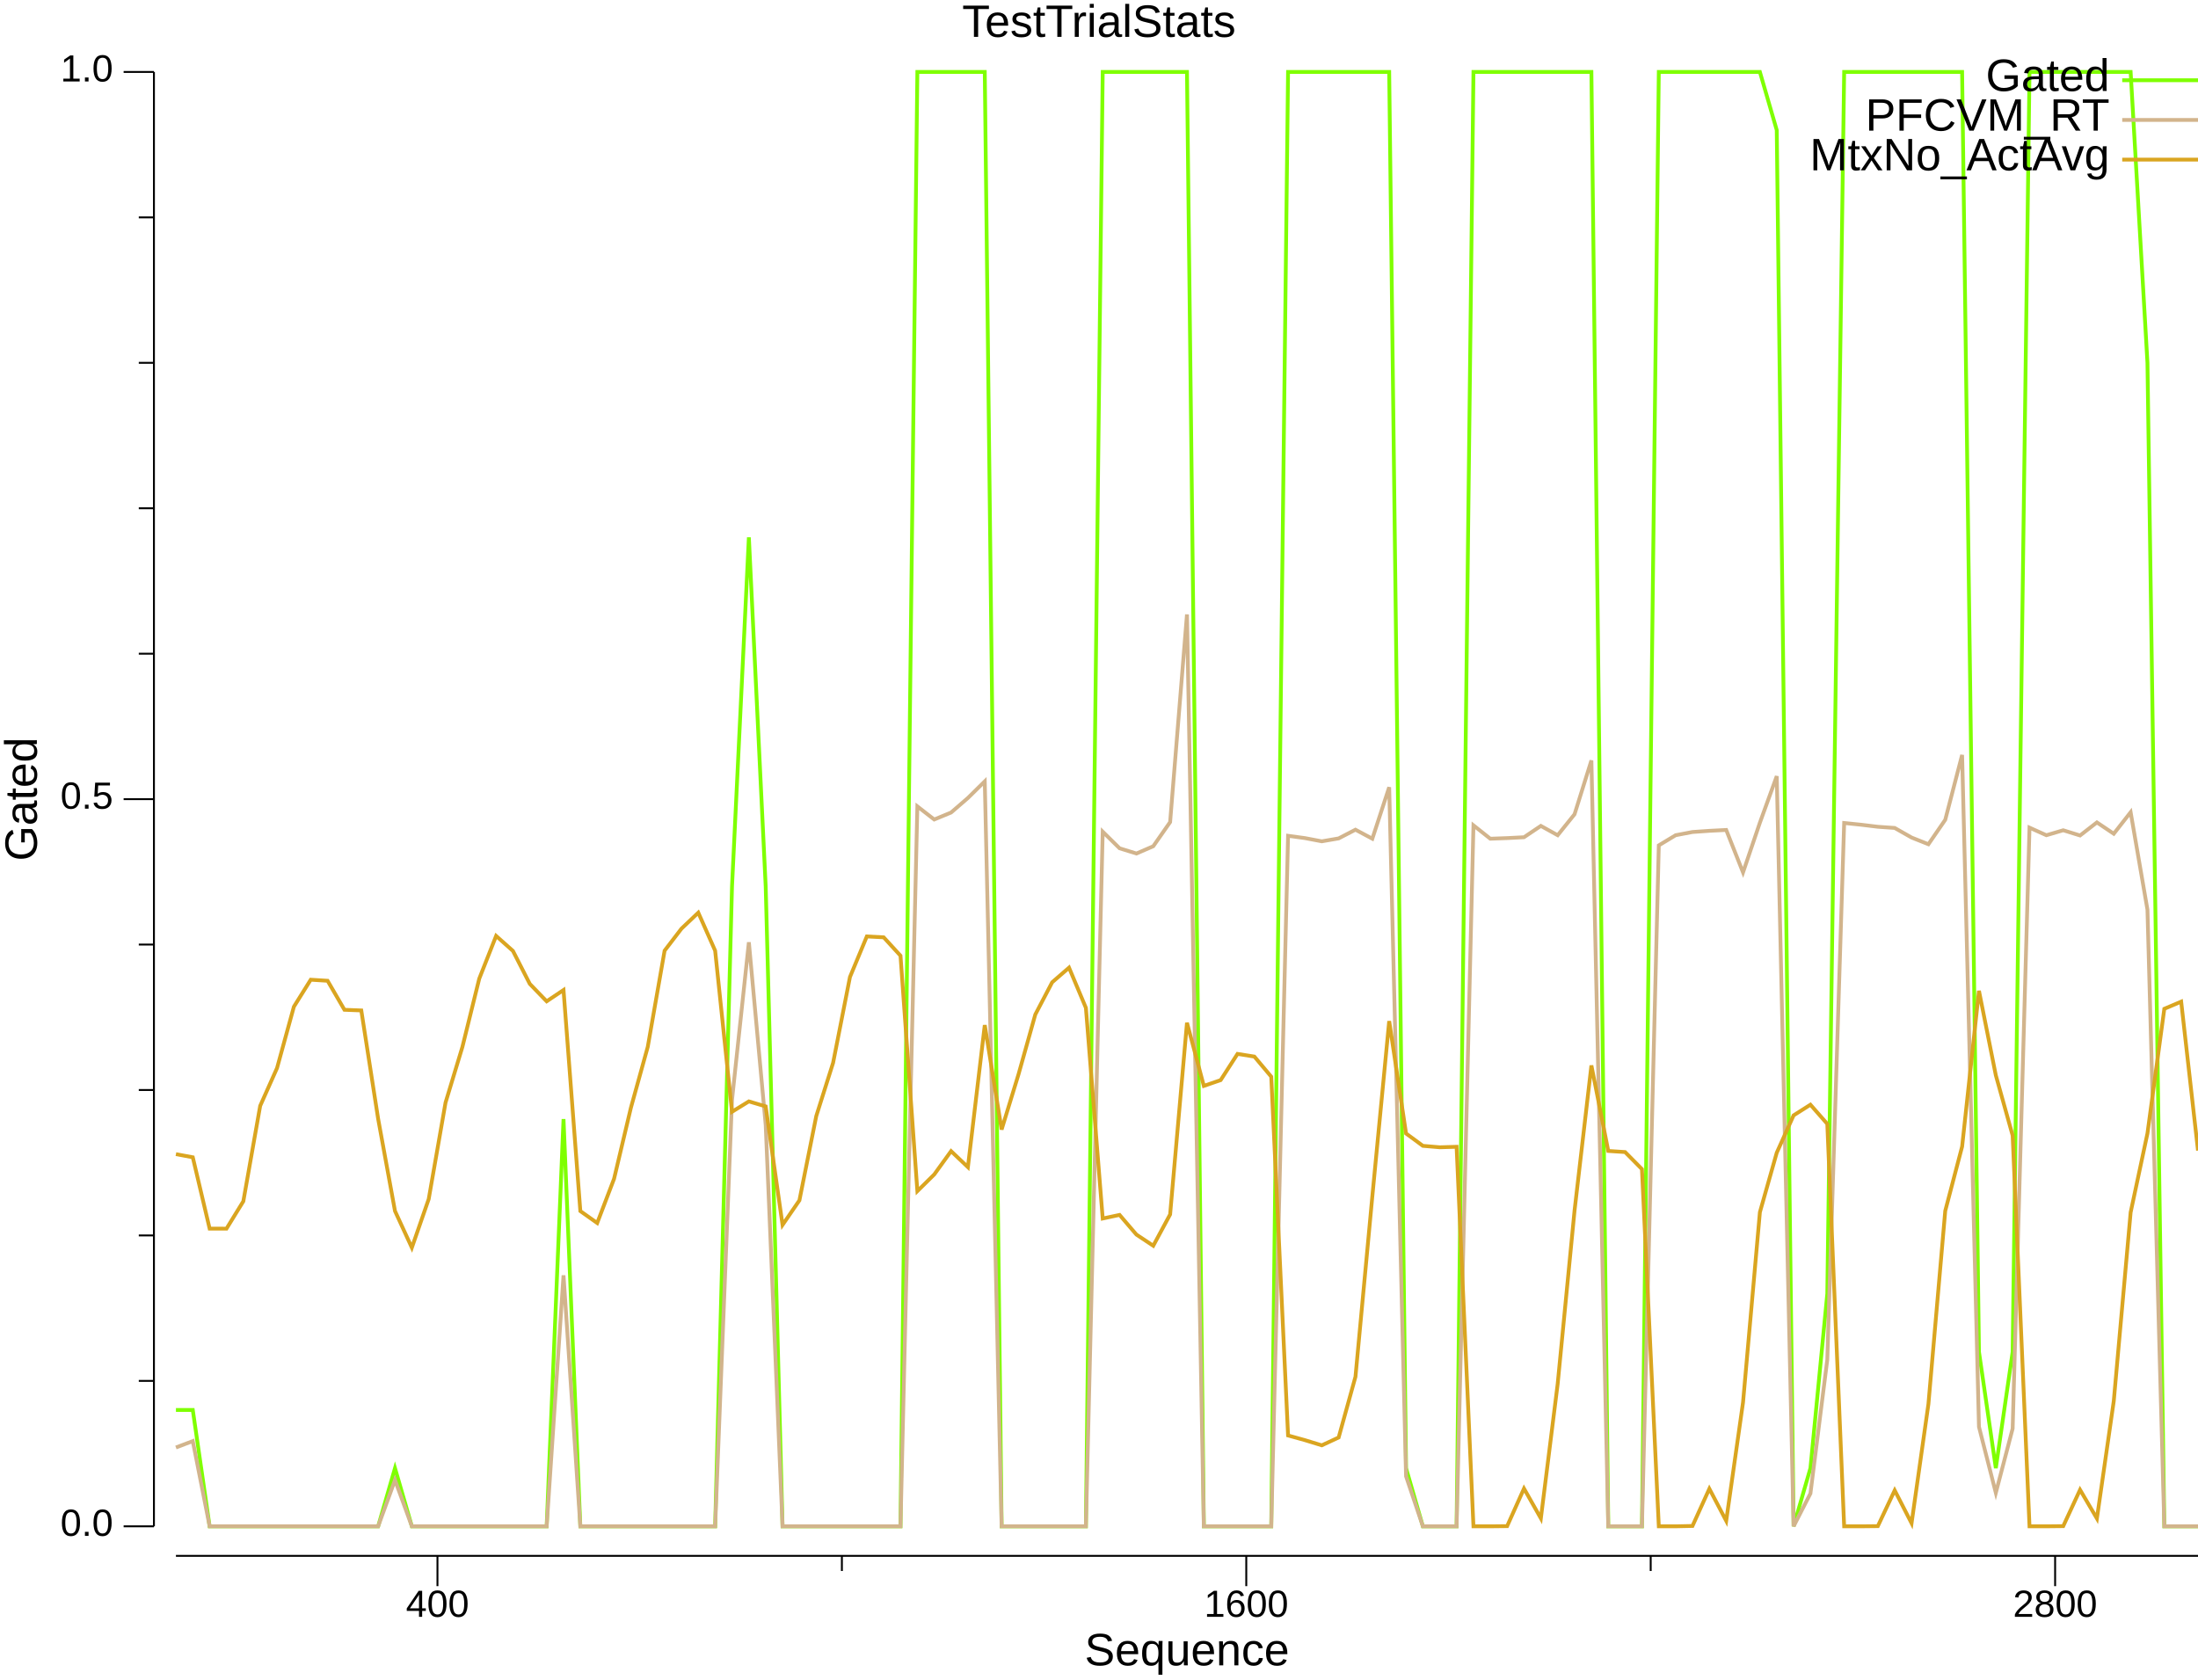
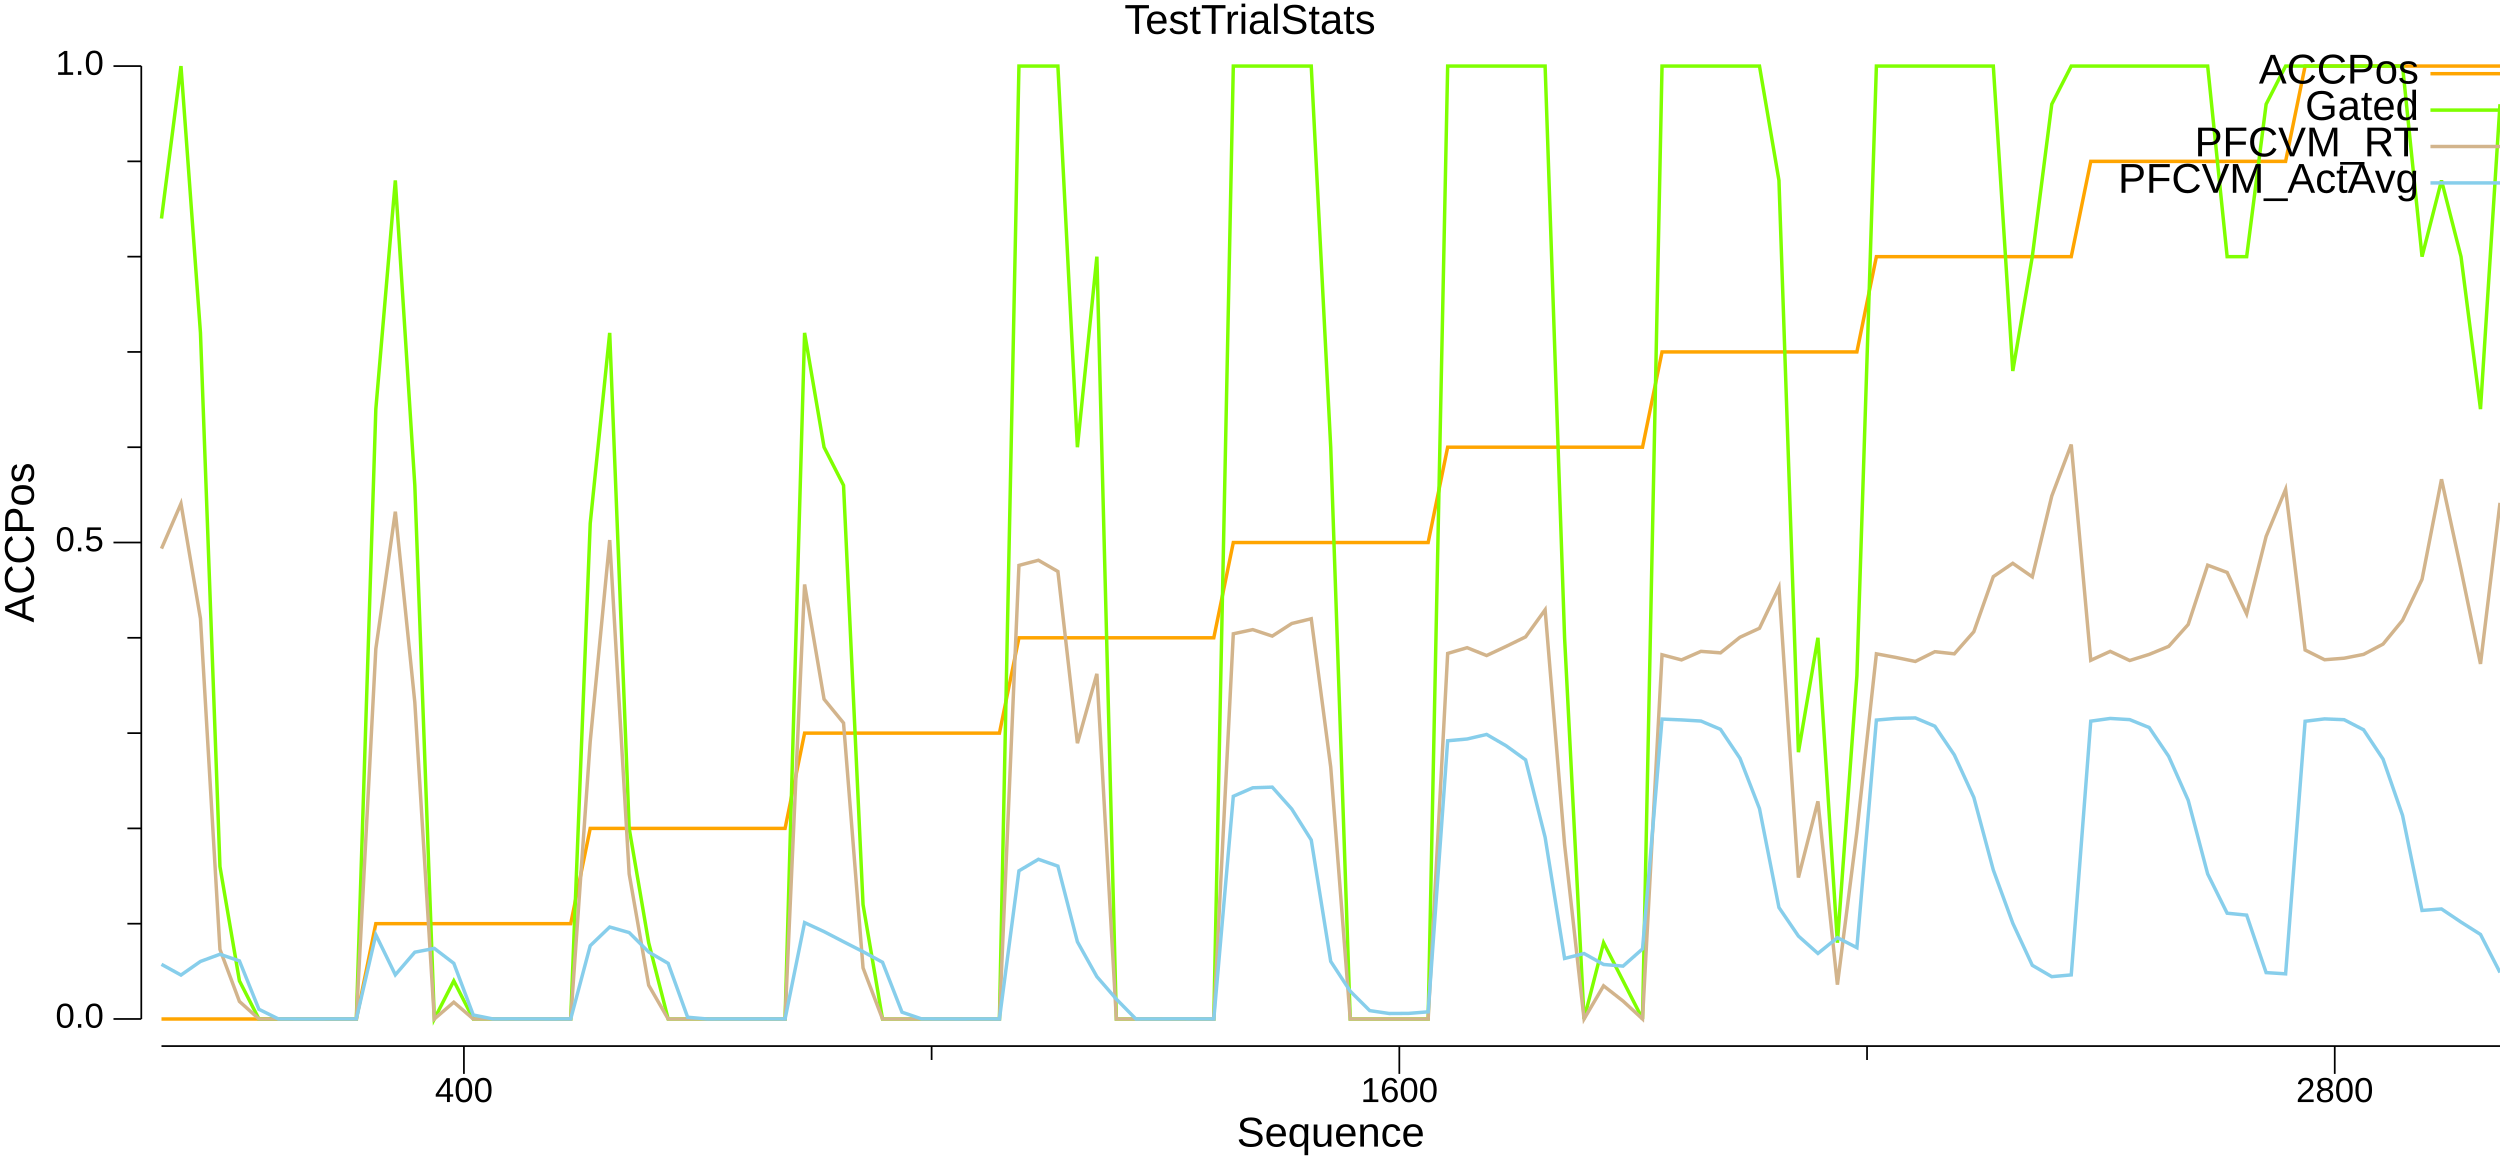
- <svg xmlns="http://www.w3.org/2000/svg" width="580.12pt" height="443.25pt" viewBox="0 0 580.12 443.25">
-   <g transform="scale(1, -1) translate(0, -443.25)">
-     <text x="253.94" y="-433.52" transform="scale(1, -1)" style="font-family:Liberation Sans;font-variant:normal;font-weight:normal;font-style:normal;font-size:12px">TestTrialStats</text>
-     <text x="286.26" y="-3.68" transform="scale(1, -1)" style="font-family:Liberation Sans;font-variant:normal;font-weight:normal;font-style:normal;font-size:12px">Sequence</text>
-     <text x="107.12" y="-16.473" transform="scale(1, -1)" style="font-family:Liberation Sans;font-variant:normal;font-weight:normal;font-style:normal;font-size:10px">400</text>
-     <text x="317.81" y="-16.473" transform="scale(1, -1)" style="font-family:Liberation Sans;font-variant:normal;font-weight:normal;font-style:normal;font-size:10px">1600</text>
-     <text x="531.29" y="-16.473" transform="scale(1, -1)" style="font-family:Liberation Sans;font-variant:normal;font-weight:normal;font-style:normal;font-size:10px">2800</text>
-     <path d="M115.46,24.578L115.46,32.578" style="fill:none;stroke:#000000;stroke-width:0.5" />
-     <path d="M328.93,24.578L328.93,32.578" style="fill:none;stroke:#000000;stroke-width:0.5" />
-     <path d="M542.41,24.578L542.41,32.578" style="fill:none;stroke:#000000;stroke-width:0.5" />
-     <path d="M222.2,28.578L222.2,32.578" style="fill:none;stroke:#000000;stroke-width:0.5" />
-     <path d="M435.67,28.578L435.67,32.578" style="fill:none;stroke:#000000;stroke-width:0.5" />
-     <path d="M46.435,32.578L580.12,32.578" style="fill:none;stroke:#000000;stroke-width:0.5" />
+ <svg xmlns="http://www.w3.org/2000/svg" width="718.88pt" height="333.38pt" viewBox="0 0 718.88 333.38">
+   <g transform="scale(1, -1) translate(0, -333.38)">
+     <text x="323.32" y="-323.65" transform="scale(1, -1)" style="font-family:Liberation Sans;font-variant:normal;font-weight:normal;font-style:normal;font-size:12px">TestTrialStats</text>
+     <text x="355.63" y="-3.68" transform="scale(1, -1)" style="font-family:Liberation Sans;font-variant:normal;font-weight:normal;font-style:normal;font-size:12px">Sequence</text>
+     <text x="125.06" y="-16.473" transform="scale(1, -1)" style="font-family:Liberation Sans;font-variant:normal;font-weight:normal;font-style:normal;font-size:10px">400</text>
+     <text x="391.26" y="-16.473" transform="scale(1, -1)" style="font-family:Liberation Sans;font-variant:normal;font-weight:normal;font-style:normal;font-size:10px">1600</text>
+     <text x="660.23" y="-16.473" transform="scale(1, -1)" style="font-family:Liberation Sans;font-variant:normal;font-weight:normal;font-style:normal;font-size:10px">2800</text>
+     <path d="M133.4,24.578L133.4,32.578" style="fill:none;stroke:#000000;stroke-width:0.5" />
+     <path d="M402.38,24.578L402.38,32.578" style="fill:none;stroke:#000000;stroke-width:0.5" />
+     <path d="M671.36,24.578L671.36,32.578" style="fill:none;stroke:#000000;stroke-width:0.5" />
+     <path d="M267.89,28.578L267.89,32.578" style="fill:none;stroke:#000000;stroke-width:0.5" />
+     <path d="M536.87,28.578L536.87,32.578" style="fill:none;stroke:#000000;stroke-width:0.5" />
+     <path d="M46.435,32.578L718.88,32.578" style="fill:none;stroke:#000000;stroke-width:0.5" />
    <g transform="rotate(90)">
-       <text x="215.97" y="9.727" transform="scale(1, -1)" style="font-family:Liberation Sans;font-variant:normal;font-weight:normal;font-style:normal;font-size:12px">Gated</text>
+       <text x="154.37" y="9.727" transform="scale(1, -1)" style="font-family:Liberation Sans;font-variant:normal;font-weight:normal;font-style:normal;font-size:12px">ACCPos</text>
    </g>
    <text x="15.949" y="-37.852" transform="scale(1, -1)" style="font-family:Liberation Sans;font-variant:normal;font-weight:normal;font-style:normal;font-size:10px">0.0</text>
-     <text x="15.949" y="-229.79" transform="scale(1, -1)" style="font-family:Liberation Sans;font-variant:normal;font-weight:normal;font-style:normal;font-size:10px">0.5</text>
-     <text x="15.949" y="-421.74" transform="scale(1, -1)" style="font-family:Liberation Sans;font-variant:normal;font-weight:normal;font-style:normal;font-size:10px">1.0</text>
+     <text x="15.949" y="-174.86" transform="scale(1, -1)" style="font-family:Liberation Sans;font-variant:normal;font-weight:normal;font-style:normal;font-size:10px">0.5</text>
+     <text x="15.949" y="-311.86" transform="scale(1, -1)" style="font-family:Liberation Sans;font-variant:normal;font-weight:normal;font-style:normal;font-size:10px">1.0</text>
    <path d="M32.629,40.371L40.629,40.371" style="fill:none;stroke:#000000;stroke-width:0.5" />
-     <path d="M32.629,232.31L40.629,232.31" style="fill:none;stroke:#000000;stroke-width:0.5" />
-     <path d="M32.629,424.26L40.629,424.26" style="fill:none;stroke:#000000;stroke-width:0.5" />
-     <path d="M36.629,78.76L40.629,78.76" style="fill:none;stroke:#000000;stroke-width:0.5" />
-     <path d="M36.629,117.15L40.629,117.15" style="fill:none;stroke:#000000;stroke-width:0.5" />
-     <path d="M36.629,155.54L40.629,155.54" style="fill:none;stroke:#000000;stroke-width:0.5" />
-     <path d="M36.629,193.93L40.629,193.93" style="fill:none;stroke:#000000;stroke-width:0.5" />
-     <path d="M36.629,270.7L40.629,270.7" style="fill:none;stroke:#000000;stroke-width:0.5" />
-     <path d="M36.629,309.09L40.629,309.09" style="fill:none;stroke:#000000;stroke-width:0.5" />
-     <path d="M36.629,347.48L40.629,347.48" style="fill:none;stroke:#000000;stroke-width:0.5" />
-     <path d="M36.629,385.87L40.629,385.87" style="fill:none;stroke:#000000;stroke-width:0.5" />
-     <path d="M40.629,40.371L40.629,424.26" style="fill:none;stroke:#000000;stroke-width:0.5" />
-     <path d="M46.435,71.082L50.882,71.082L55.329,40.371L59.777,40.371L64.224,40.371L68.672,40.371L73.119,40.371L77.567,40.371L82.014,40.371L86.461,40.371L90.909,40.371L95.356,40.371L99.804,40.371L104.25,55.727L108.7,40.371L113.15,40.371L117.59,40.371L122.04,40.371L126.49,40.371L130.94,40.371L135.38,40.371L139.83,40.371L144.28,40.371L148.73,147.86L153.17,40.371L157.62,40.371L162.07,40.371L166.51,40.371L170.96,40.371L175.41,40.371L179.86,40.371L184.3,40.371L188.75,40.371L193.2,209.28L197.65,301.41L202.09,209.28L206.54,40.371L210.99,40.371L215.44,40.371L219.88,40.371L224.33,40.371L228.78,40.371L233.23,40.371L237.67,40.371L242.12,424.26L246.57,424.26L251.02,424.26L255.46,424.26L259.91,424.26L264.36,40.371L268.81,40.371L273.25,40.371L277.7,40.371L282.15,40.371L286.6,40.371L291.04,424.26L295.49,424.26L299.94,424.26L304.38,424.26L308.83,424.26L313.28,424.26L317.73,40.371L322.17,40.371L326.62,40.371L331.07,40.371L335.52,40.371L339.96,424.26L344.41,424.26L348.86,424.26L353.31,424.26L357.75,424.26L362.2,424.26L366.65,424.26L371.1,55.727L375.54,40.371L379.99,40.371L384.44,40.371L388.89,424.26L393.33,424.26L397.78,424.26L402.23,424.26L406.68,424.26L411.12,424.26L415.57,424.26L420.02,424.26L424.47,40.371L428.91,40.371L433.36,40.371L437.81,424.26L442.25,424.26L446.7,424.26L451.15,424.26L455.6,424.26L460.04,424.26L464.49,424.26L468.94,408.9L473.39,40.371L477.83,55.727L482.28,101.79L486.73,424.26L491.18,424.26L495.62,424.26L500.07,424.26L504.52,424.26L508.97,424.26L513.41,424.26L517.86,424.26L522.31,86.438L526.76,55.727L531.2,86.438L535.65,424.26L540.1,424.26L544.55,424.26L548.99,424.26L553.44,424.26L557.89,424.26L562.34,424.26L566.78,347.48L571.23,40.371L575.68,40.371L580.12,40.371" style="fill:none;stroke:#7FFF00" />
-     <path d="M46.435,61.178L50.882,62.867L55.329,40.371L59.777,40.371L64.224,40.371L68.672,40.371L73.119,40.371L77.567,40.371L82.014,40.371L86.461,40.371L90.909,40.371L95.356,40.371L99.804,40.371L104.25,52.579L108.7,40.371L113.15,40.371L117.59,40.371L122.04,40.371L126.49,40.371L130.94,40.371L135.38,40.371L139.83,40.371L144.28,40.371L148.73,106.63L153.17,40.371L157.62,40.371L162.07,40.371L166.51,40.371L170.96,40.371L175.41,40.371L179.86,40.371L184.3,40.371L188.75,40.371L193.2,152.93L197.65,194.54L202.09,146.32L206.54,40.371L210.99,40.371L215.44,40.371L219.88,40.371L224.33,40.371L228.78,40.371L233.23,40.371L237.67,40.371L242.12,230.4L246.57,226.94L251.02,228.78L255.46,232.62L259.91,237L264.36,40.371L268.81,40.371L273.25,40.371L277.7,40.371L282.15,40.371L286.6,40.371L291.04,223.72L295.49,219.34L299.94,217.96L304.38,219.88L308.83,226.25L313.28,281.07L317.73,40.371L322.17,40.371L326.62,40.371L331.07,40.371L335.52,40.371L339.96,222.64L344.41,222.03L348.86,221.18L353.31,221.95L357.75,224.25L362.2,221.87L366.65,235.46L371.1,53.577L375.54,40.371L379.99,40.371L384.44,40.371L388.89,225.4L393.33,221.87L397.78,222.03L402.23,222.26L406.68,225.25L411.12,222.79L415.57,228.32L420.02,242.53L424.47,40.371L428.91,40.371L433.36,40.371L437.81,220.11L442.25,222.79L446.7,223.64L451.15,223.95L455.6,224.18L460.04,212.97L464.49,226.1L468.94,238.38L473.39,40.371L477.83,49.047L482.28,84.365L486.73,226.02L491.18,225.56L495.62,225.02L500.07,224.71L504.52,222.18L508.97,220.41L513.41,226.86L517.86,243.98L522.31,66.629L526.76,49.2L531.2,66.168L535.65,224.79L540.1,222.79L544.55,224.1L548.99,222.72L553.44,226.17L557.89,223.18L562.34,228.86L566.78,203.14L571.23,40.371L575.68,40.371L580.12,40.371" style="fill:none;stroke:#D2B48C" />
-     <path d="M46.435,138.61L50.882,137.78L55.329,118.95L59.777,118.94L64.224,126.17L68.672,151.36L73.119,161.33L77.567,177.53L82.014,184.65L86.461,184.37L90.909,176.71L95.356,176.54L99.804,147.92L104.25,123.6L108.7,113.92L113.15,126.75L117.59,152.21L122.04,166.9L126.49,184.93L130.94,196.21L135.38,192.25L139.83,183.55L144.28,178.95L148.73,181.93L153.17,123.58L157.62,120.43L162.07,132.1L166.51,150.84L170.96,166.91L175.41,192.32L179.86,198.13L184.3,202.35L188.75,192.31L193.2,149.79L197.65,152.53L202.09,151.21L206.54,119.93L210.99,126.41L215.44,148.67L219.88,162.71L224.33,185.36L228.78,196.07L233.23,195.84L237.67,190.99L242.12,128.85L246.57,133.24L251.02,139.4L255.46,135.18L259.91,172.67L264.36,145.1L268.81,159.65L273.25,175.47L277.7,183.97L282.15,187.83L286.6,177.23L291.04,121.62L295.49,122.57L299.94,117.37L304.38,114.43L308.83,122.69L313.28,173.29L317.73,156.62L322.17,158.15L326.62,165.07L331.07,164.36L335.52,159.06L339.96,64.354L344.41,63.116L348.86,61.751L353.31,63.819L357.75,79.851L362.2,127.48L366.65,173.73L371.1,144.06L375.54,140.8L379.99,140.42L384.44,140.55L388.89,40.371L393.33,40.371L397.78,40.419L402.23,50.344L406.68,42.475L411.12,77.973L415.57,123.7L420.02,162.02L424.47,139.45L428.91,139.16L433.36,134.66L437.81,40.371L442.25,40.371L446.7,40.467L451.15,50.286L455.6,41.814L460.04,73.086L464.49,123.28L468.94,138.99L473.39,148.85L477.83,151.66L482.28,146.59L486.73,40.371L491.18,40.371L495.62,40.419L500.07,49.862L504.52,41.189L508.97,72.652L513.41,123.64L517.86,140.6L522.31,181.72L526.76,159.42L531.2,143.52L535.65,40.371L540.1,40.371L544.55,40.419L548.99,50.01L553.44,42.439L557.89,73.442L562.34,123.24L566.78,144.08L571.23,176.97L575.68,178.86L580.12,139.55" style="fill:none;stroke:#DAA520" />
-     <path d="M560.12,422.07L580.12,422.07" style="fill:none;stroke:#7FFF00" />
-     <text x="524.1" y="-419.24" transform="scale(1, -1)" style="font-family:Liberation Sans;font-variant:normal;font-weight:normal;font-style:normal;font-size:12px">Gated</text>
-     <path d="M560.12,411.59L580.12,411.59" style="fill:none;stroke:#D2B48C" />
-     <text x="492.34" y="-408.77" transform="scale(1, -1)" style="font-family:Liberation Sans;font-variant:normal;font-weight:normal;font-style:normal;font-size:12px">PFCVM_RT</text>
-     <path d="M560.12,401.12L580.12,401.12" style="fill:none;stroke:#DAA520" />
-     <text x="477.65" y="-398.3" transform="scale(1, -1)" style="font-family:Liberation Sans;font-variant:normal;font-weight:normal;font-style:normal;font-size:12px">MtxNo_ActAvg</text>
+     <path d="M32.629,177.38L40.629,177.38" style="fill:none;stroke:#000000;stroke-width:0.5" />
+     <path d="M32.629,314.38L40.629,314.38" style="fill:none;stroke:#000000;stroke-width:0.5" />
+     <path d="M36.629,67.772L40.629,67.772" style="fill:none;stroke:#000000;stroke-width:0.5" />
+     <path d="M36.629,95.173L40.629,95.173" style="fill:none;stroke:#000000;stroke-width:0.5" />
+     <path d="M36.629,122.57L40.629,122.57" style="fill:none;stroke:#000000;stroke-width:0.5" />
+     <path d="M36.629,149.98L40.629,149.98" style="fill:none;stroke:#000000;stroke-width:0.5" />
+     <path d="M36.629,204.78L40.629,204.78" style="fill:none;stroke:#000000;stroke-width:0.5" />
+     <path d="M36.629,232.18L40.629,232.18" style="fill:none;stroke:#000000;stroke-width:0.5" />
+     <path d="M36.629,259.58L40.629,259.58" style="fill:none;stroke:#000000;stroke-width:0.5" />
+     <path d="M36.629,286.98L40.629,286.98" style="fill:none;stroke:#000000;stroke-width:0.5" />
+     <path d="M40.629,40.371L40.629,314.38" style="fill:none;stroke:#000000;stroke-width:0.5" />
+     <path d="M46.435,40.371L52.038,40.371L57.642,40.371L63.246,40.371L68.849,40.371L74.453,40.371L80.057,40.371L85.66,40.371L91.264,40.371L96.868,40.371L102.47,40.371L108.07,67.772L113.68,67.772L119.28,67.772L124.89,67.772L130.49,67.772L136.09,67.772L141.7,67.772L147.3,67.772L152.9,67.772L158.51,67.772L164.11,67.772L169.72,95.173L175.32,95.173L180.92,95.173L186.53,95.173L192.13,95.173L197.73,95.173L203.34,95.173L208.94,95.173L214.54,95.173L220.15,95.173L225.75,95.173L231.36,122.57L236.96,122.57L242.56,122.57L248.17,122.57L253.77,122.57L259.37,122.57L264.98,122.57L270.58,122.57L276.19,122.57L281.79,122.57L287.39,122.57L293,149.98L298.6,149.98L304.2,149.98L309.81,149.98L315.41,149.98L321.01,149.98L326.62,149.98L332.22,149.98L337.83,149.98L343.43,149.98L349.03,149.98L354.64,177.38L360.24,177.38L365.84,177.38L371.45,177.38L377.05,177.38L382.65,177.38L388.26,177.38L393.86,177.38L399.47,177.38L405.07,177.38L410.67,177.38L416.28,204.78L421.88,204.78L427.48,204.78L433.09,204.78L438.69,204.78L444.3,204.78L449.9,204.78L455.5,204.78L461.11,204.78L466.71,204.78L472.31,204.78L477.92,232.18L483.52,232.18L489.12,232.18L494.73,232.18L500.33,232.18L505.94,232.18L511.54,232.18L517.14,232.18L522.75,232.18L528.35,232.18L533.95,232.18L539.56,259.58L545.16,259.58L550.76,259.58L556.37,259.58L561.97,259.58L567.58,259.58L573.18,259.58L578.78,259.58L584.39,259.58L589.99,259.58L595.59,259.58L601.2,286.98L606.8,286.98L612.41,286.98L618.01,286.98L623.61,286.98L629.22,286.98L634.82,286.98L640.42,286.98L646.03,286.98L651.63,286.98L657.23,286.98L662.84,314.38L668.44,314.38L674.05,314.38L679.65,314.38L685.25,314.38L690.86,314.38L696.46,314.38L702.06,314.38L707.67,314.38L713.27,314.38L718.88,314.38" style="fill:none;stroke:#FFA500" />
+     <path d="M46.435,270.54L52.038,314.38L57.642,237.66L63.246,84.213L68.849,51.332L74.453,40.371L80.057,40.371L85.66,40.371L91.264,40.371L96.868,40.371L102.47,40.371L108.07,215.74L113.68,281.5L119.28,193.82L124.89,40.371L130.49,51.332L136.09,40.371L141.7,40.371L147.3,40.371L152.9,40.371L158.51,40.371L164.11,40.371L169.72,182.86L175.32,237.66L180.92,95.173L186.53,62.292L192.13,40.371L197.73,40.371L203.34,40.371L208.94,40.371L214.54,40.371L220.15,40.371L225.75,40.371L231.36,237.66L236.96,204.78L242.56,193.82L248.17,73.252L253.77,40.371L259.37,40.371L264.98,40.371L270.58,40.371L276.19,40.371L281.79,40.371L287.39,40.371L293,314.38L298.6,314.38L304.2,314.38L309.81,204.78L315.41,259.58L321.01,40.371L326.62,40.371L332.22,40.371L337.83,40.371L343.43,40.371L349.03,40.371L354.64,314.38L360.24,314.38L365.84,314.38L371.45,314.38L377.05,314.38L382.65,204.78L388.26,40.371L393.86,40.371L399.47,40.371L405.07,40.371L410.67,40.371L416.28,314.38L421.88,314.38L427.48,314.38L433.09,314.38L438.69,314.38L444.3,314.38L449.9,149.98L455.5,40.371L461.11,62.292L466.71,51.332L472.31,40.371L477.92,314.38L483.52,314.38L489.12,314.38L494.73,314.38L500.33,314.38L505.94,314.38L511.54,281.5L517.14,117.09L522.75,149.98L528.35,62.292L533.95,139.02L539.56,314.38L545.16,314.38L550.76,314.38L556.37,314.38L561.97,314.38L567.58,314.38L573.18,314.38L578.78,226.7L584.39,259.58L589.99,303.42L595.59,314.38L601.2,314.38L606.8,314.38L612.41,314.38L618.01,314.38L623.61,314.38L629.22,314.38L634.82,314.38L640.42,259.58L646.03,259.58L651.63,303.42L657.23,314.38L662.84,314.38L668.44,314.38L674.05,314.38L679.65,314.38L685.25,314.38L690.86,314.38L696.46,259.58L702.06,281.5L707.67,259.58L713.27,215.74L718.88,303.42" style="fill:none;stroke:#7FFF00" />
+     <path d="M46.435,175.62L52.038,188.56L57.642,155.51L63.246,60.374L68.849,45.413L74.453,40.371L80.057,40.371L85.66,40.371L91.264,40.371L96.868,40.371L102.47,40.371L108.07,146.8L113.68,186.25L119.28,131.4L124.89,40.371L130.49,45.194L136.09,40.371L141.7,40.371L147.3,40.371L152.9,40.371L158.51,40.371L164.11,40.371L169.72,120.16L175.32,178.09L180.92,82.076L186.53,50.071L192.13,40.371L197.73,40.371L203.34,40.371L208.94,40.371L214.54,40.371L220.15,40.371L225.75,40.371L231.36,165.32L236.96,132.33L242.56,125.48L248.17,55.058L253.77,40.371L259.37,40.371L264.98,40.371L270.58,40.371L276.19,40.371L281.79,40.371L287.39,40.371L293,170.8L298.6,172.28L304.2,169.05L309.81,119.67L315.41,139.62L321.01,40.371L326.62,40.371L332.22,40.371L337.83,40.371L343.43,40.371L349.03,40.371L354.64,151.13L360.24,152.33L365.84,150.47L371.45,154.09L377.05,155.46L382.65,112.82L388.26,40.371L393.86,40.371L399.47,40.371L405.07,40.371L410.67,40.371L416.28,145.48L421.88,147.13L427.48,144.88L433.09,147.51L438.69,150.25L444.3,158.03L449.9,90.515L455.5,40.371L461.11,49.907L466.71,45.523L472.31,40.371L477.92,145.1L483.52,143.62L489.12,146.08L494.73,145.65L500.33,150.14L505.94,152.72L511.54,164.5L517.14,81.034L522.75,102.96L528.35,50.236L533.95,94.187L539.56,145.37L545.16,144.33L550.76,143.18L556.37,145.98L561.97,145.37L567.58,151.73L573.18,167.57L578.78,171.4L584.39,167.51L589.99,190.75L595.59,205.55L601.2,143.51L606.8,146.08L612.41,143.45L618.01,145.21L623.61,147.51L629.22,153.81L634.82,170.86L640.42,168.77L646.03,156.83L651.63,179.13L657.23,192.67L662.84,146.47L668.44,143.67L674.05,144.11L679.65,145.21L685.25,148.17L690.86,155.02L696.46,166.8L702.06,195.57L707.67,169.6L713.27,142.47L718.88,188.78" style="fill:none;stroke:#D2B48C" />
+     <path d="M46.435,56.087L52.038,52.998L57.642,56.917L63.246,58.979L68.849,57.077L74.453,43.16L80.057,40.389L85.66,40.371L91.264,40.371L96.868,40.382L102.47,40.385L108.07,64.595L113.68,53.068L119.28,59.573L124.89,60.665L130.49,56.379L136.09,41.52L141.7,40.389L147.3,40.396L152.9,40.382L158.51,40.371L164.11,40.385L169.72,61.435L175.32,66.814L180.92,65.219L186.53,59.632L192.13,56.367L197.73,40.877L203.34,40.371L208.94,40.382L214.54,40.371L220.15,40.396L225.75,40.371L231.36,68.084L236.96,65.494L242.56,62.587L248.17,59.723L253.77,56.679L259.37,42.326L264.98,40.406L270.58,40.385L276.19,40.371L281.79,40.385L287.39,40.371L293,82.969L298.6,86.293L304.2,84.32L309.81,62.571L315.41,52.54L321.01,46.084L326.62,40.371L332.22,40.389L337.83,40.396L343.43,40.394L349.03,40.371L354.64,104.41L360.24,106.85L365.84,107.04L371.45,100.74L377.05,91.833L382.65,56.932L388.26,48.367L393.86,42.778L399.47,41.945L405.07,41.977L410.67,42.426L416.28,120.37L421.88,120.88L427.48,122.19L433.09,118.93L438.69,114.88L444.3,92.613L449.9,57.774L455.5,59.19L461.11,56.046L466.71,55.571L472.31,60.514L477.92,126.61L483.52,126.37L489.12,126.04L494.73,123.66L500.33,115.33L505.94,100.87L511.54,72.425L517.14,64.213L522.75,59.216L528.35,63.758L533.95,60.882L539.56,126.32L545.16,126.8L550.76,126.94L556.37,124.56L561.97,116.3L567.58,104.08L573.18,83.207L578.78,67.903L584.39,55.805L589.99,52.538L595.59,53.046L601.2,126.01L606.8,126.79L612.41,126.45L618.01,124.17L623.61,115.89L629.22,103.26L634.82,82.072L640.42,70.789L646.03,70.231L651.63,53.704L657.23,53.353L662.84,125.98L668.44,126.66L674.05,126.43L679.65,123.53L685.25,115.09L690.86,98.902L696.46,71.579L702.06,72.008L707.67,68.232L713.27,64.683L718.88,53.744" style="fill:none;stroke:#87CEEB" />
+     <path d="M698.88,312.19L718.88,312.19" style="fill:none;stroke:#FFA500" />
+     <text x="649.53" y="-309.36" transform="scale(1, -1)" style="font-family:Liberation Sans;font-variant:normal;font-weight:normal;font-style:normal;font-size:12px">ACCPos</text>
+     <path d="M698.88,301.72L718.88,301.72" style="fill:none;stroke:#7FFF00" />
+     <text x="662.85" y="-298.89" transform="scale(1, -1)" style="font-family:Liberation Sans;font-variant:normal;font-weight:normal;font-style:normal;font-size:12px">Gated</text>
+     <path d="M698.88,291.25L718.88,291.25" style="fill:none;stroke:#D2B48C" />
+     <text x="631.09" y="-288.42" transform="scale(1, -1)" style="font-family:Liberation Sans;font-variant:normal;font-weight:normal;font-style:normal;font-size:12px">PFCVM_RT</text>
+     <path d="M698.88,280.78L718.88,280.78" style="fill:none;stroke:#87CEEB" />
+     <text x="609.07" y="-277.95" transform="scale(1, -1)" style="font-family:Liberation Sans;font-variant:normal;font-weight:normal;font-style:normal;font-size:12px">PFCVM_ActAvg</text>
  </g>
</svg>
